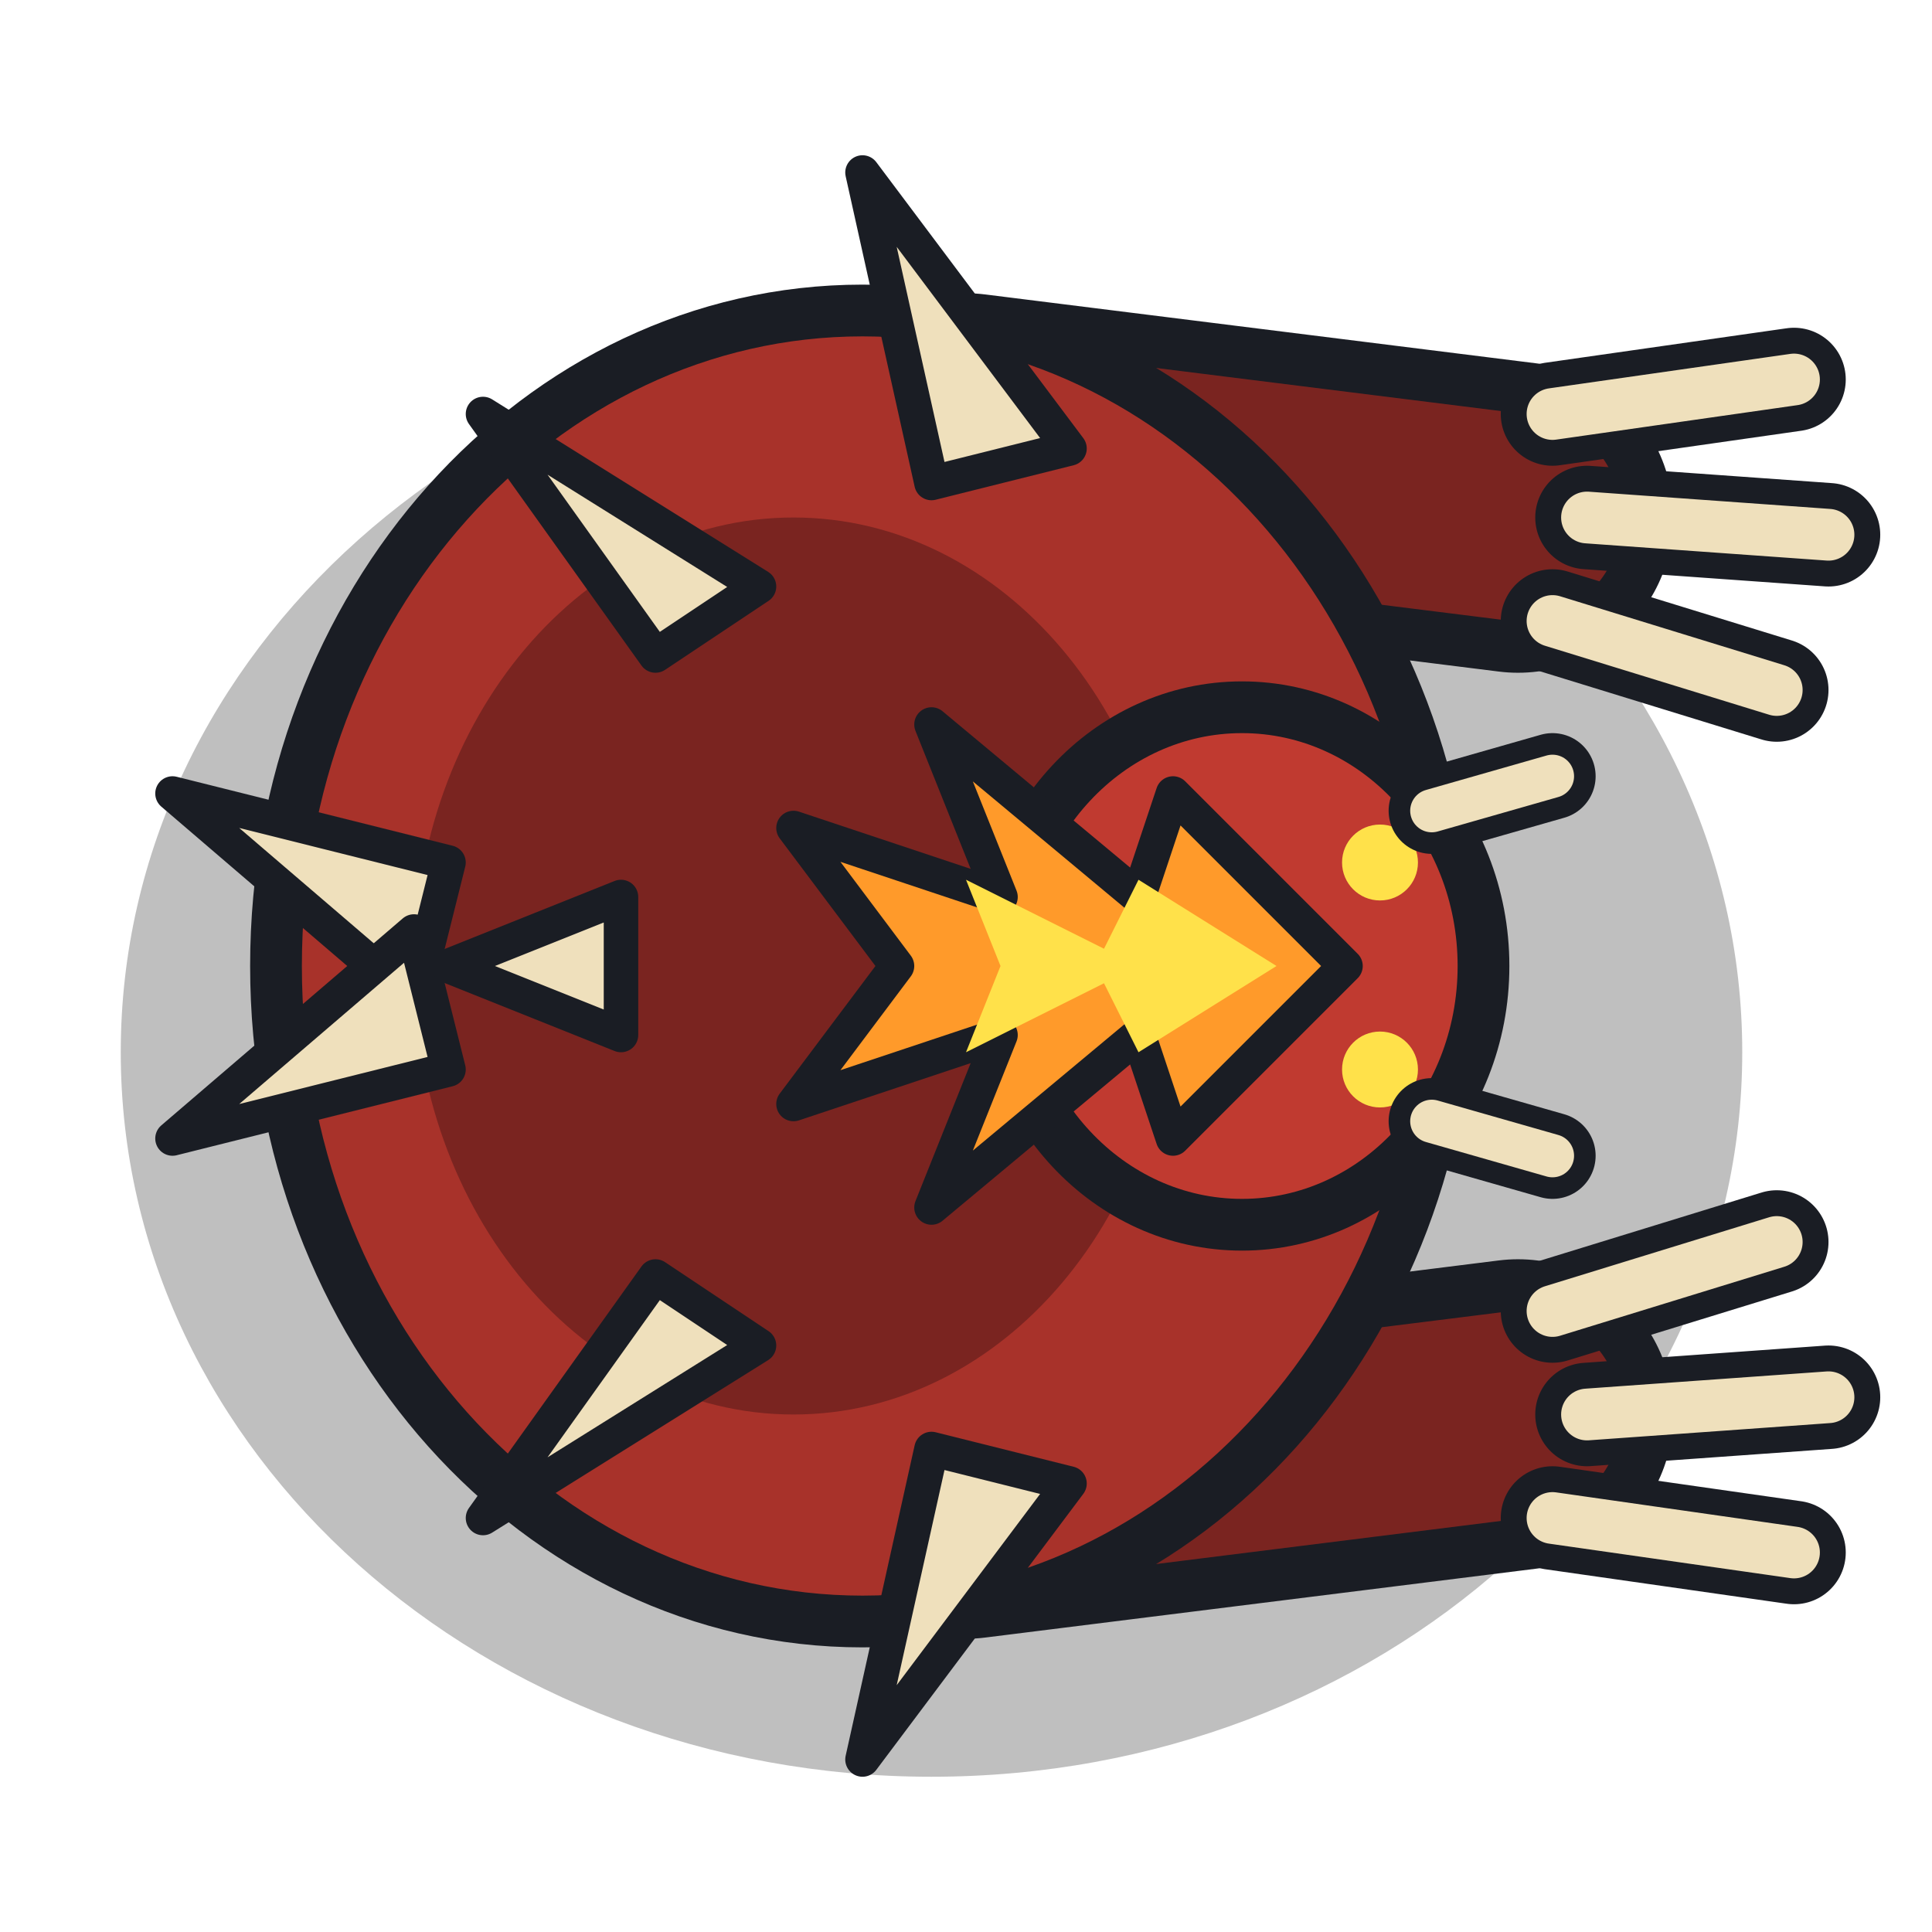
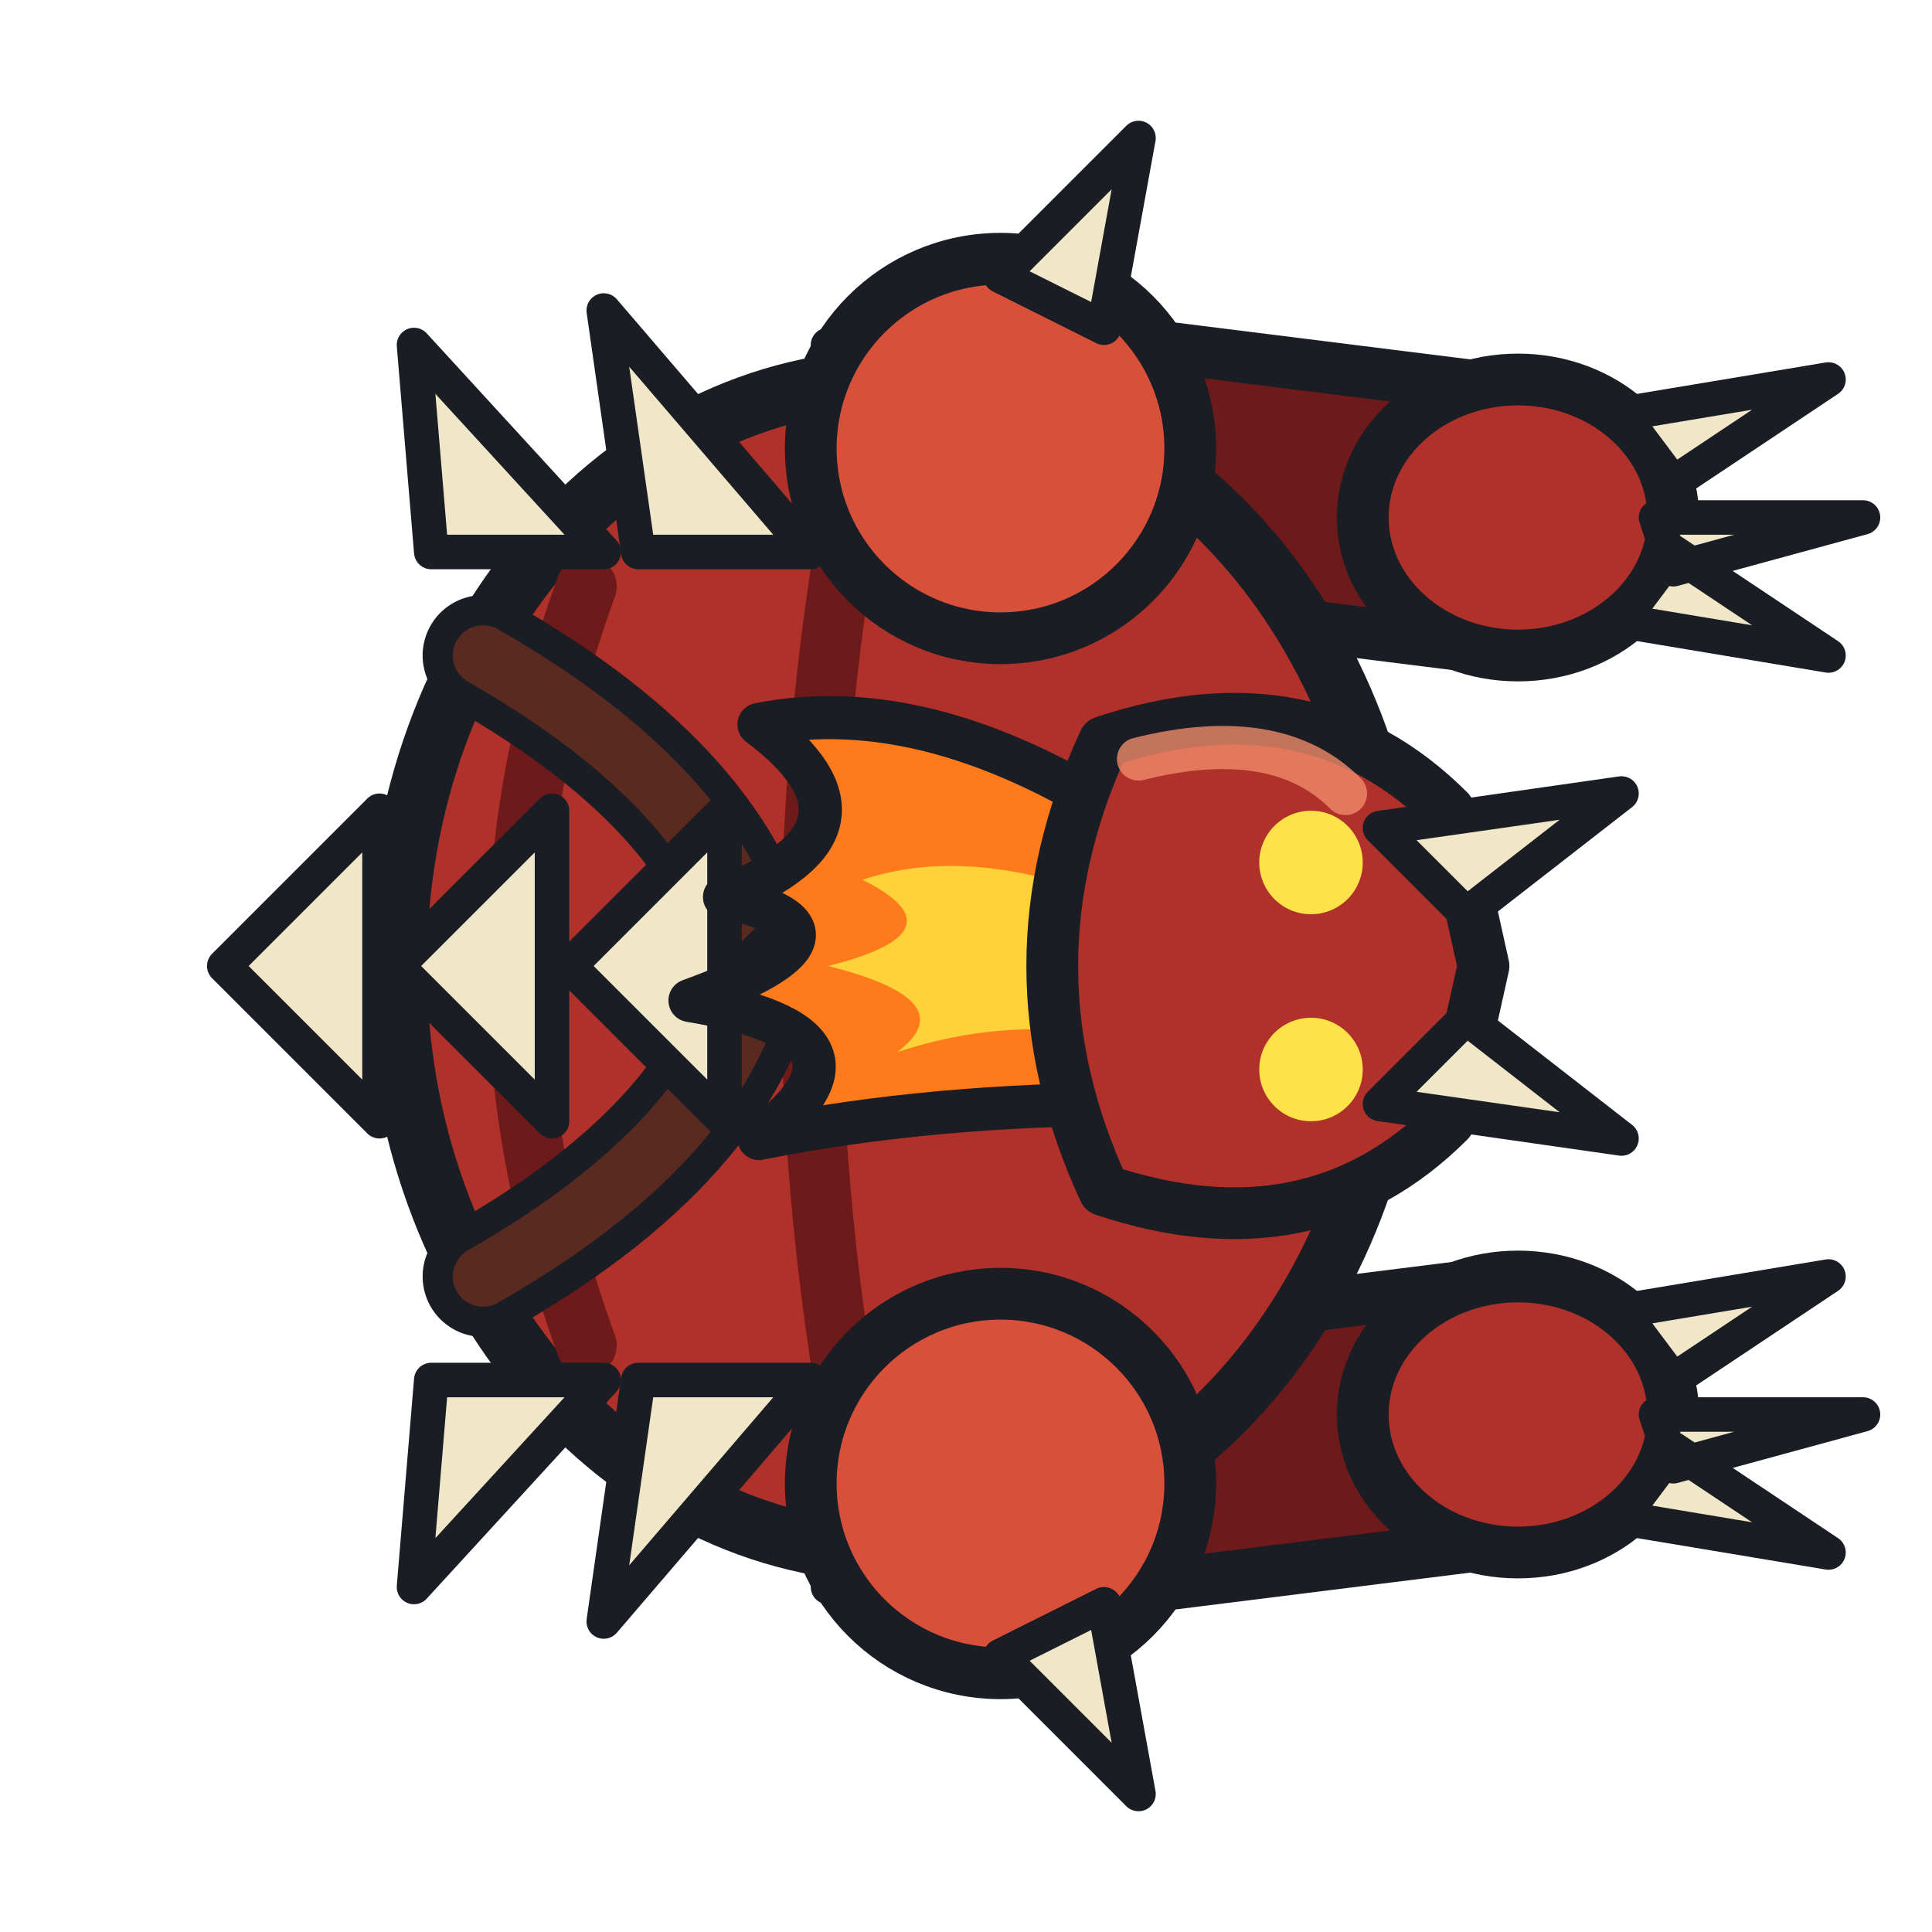
<svg xmlns="http://www.w3.org/2000/svg" width="112" height="112" viewBox="0 0 112 112">
  <g transform="translate(56 56)">
-     <ellipse cx="-2" cy="5" rx="47" ry="42" fill="#000000" opacity="0.25" />
-     <path d="M 0 -30 L 32 -26 M 0 30 L 32 26" stroke="#1a1d24" stroke-width="18" stroke-linecap="round" />
-     <path d="M 0 -30 L 32 -26 M 0 30 L 32 26" stroke="#7a2420" stroke-width="12" stroke-linecap="round" />
-     <path d="M 34 -32 L 48 -34 M 36 -26 L 50 -25 M 34 -20 L 47 -16" stroke="#1a1d24" stroke-width="6" stroke-linecap="round" />
-     <path d="M 34 -32 L 48 -34 M 36 -26 L 50 -25 M 34 -20 L 47 -16" stroke="#efe0bc" stroke-width="3" stroke-linecap="round" />
-     <path d="M 34 32 L 48 34 M 36 26 L 50 25 M 34 20 L 47 16" stroke="#1a1d24" stroke-width="6" stroke-linecap="round" />
-     <path d="M 34 32 L 48 34 M 36 26 L 50 25 M 34 20 L 47 16" stroke="#efe0bc" stroke-width="3" stroke-linecap="round" />
-     <ellipse cx="-6" cy="0" rx="34" ry="38" fill="#a8322a" stroke="#1a1d24" stroke-width="3" />
-     <ellipse cx="-10" cy="0" rx="22" ry="26" fill="#7a2420" />
-     <g fill="#efe0bc" stroke="#1a1d24" stroke-width="2" stroke-linejoin="round">
-       <path d="M -30 -6 L -46 -10 L -32 2 Z" />
-       <path d="M -30 6 L -46 10 L -32 -2 Z" />
-       <path d="M -18 -18 L -28 -32 L -12 -22 Z" />
-       <path d="M -18 18 L -28 32 L -12 22 Z" />
-       <path d="M -2 -28 L -6 -46 L 6 -30 Z" />
-       <path d="M -2 28 L -6 46 L 6 30 Z" />
-       <path d="M -20 -4 L -30 0 L -20 4 Z" />
-     </g>
-     <ellipse cx="16" cy="0" rx="14" ry="15" fill="#c03a30" stroke="#1a1d24" stroke-width="3" />
-     <path d="M 22 0 L 12 -10 L 10 -4 L -2 -14 L 2 -4 L -10 -8 L -4 0 L -10 8 L 2 4 L -2 14 L 10 4 L 12 10 Z" fill="#ff9a2a" stroke="#1a1d24" stroke-width="2" stroke-linejoin="round" />
-     <path d="M 18 0 L 10 -5 L 8 -1 L 0 -5 L 2 0 L 0 5 L 8 1 L 10 5 Z" fill="#ffe14a" />
-     <circle cx="24" cy="-6" r="2.2" fill="#ffe14a" />
-     <circle cx="24" cy="6" r="2.2" fill="#ffe14a" />
-     <path d="M 27 -9 L 34 -11 M 27 9 L 34 11" stroke="#1a1d24" stroke-width="5" stroke-linecap="round" />
-     <path d="M 27 -9 L 34 -11 M 27 9 L 34 11" stroke="#efe0bc" stroke-width="2.5" stroke-linecap="round" />
+     <path d="M -2 -30 L 30 -26" stroke="#1a1d24" stroke-width="18" stroke-linecap="round" />
+     <path d="M -2 -30 L 30 -26" stroke="#6e1a1a" stroke-width="12" stroke-linecap="round" />
+     <ellipse cx="32" cy="-26" rx="9" ry="8" fill="#b0302a" stroke="#1a1d24" stroke-width="3" stroke-linejoin="round" stroke-linecap="round" />
+     <path d="M 38 -32 L 50 -34 L 41 -28 Z M 40 -26 L 52 -26 L 41 -23 Z M 38 -20 L 50 -18 L 41 -24 Z" fill="#f0e6c8" stroke="#1a1d24" stroke-width="2" stroke-linejoin="round" stroke-linecap="round" />
+     <path d="M -2 30 L 30 26" stroke="#1a1d24" stroke-width="18" stroke-linecap="round" />
+     <path d="M -2 30 L 30 26" stroke="#6e1a1a" stroke-width="12" stroke-linecap="round" />
+     <ellipse cx="32" cy="26" rx="9" ry="8" fill="#b0302a" stroke="#1a1d24" stroke-width="3" stroke-linejoin="round" stroke-linecap="round" />
+     <path d="M 38 20 L 50 18 L 41 24 Z M 40 26 L 52 26 L 41 29 Z M 38 32 L 50 34 L 41 28 Z" fill="#f0e6c8" stroke="#1a1d24" stroke-width="2" stroke-linejoin="round" stroke-linecap="round" />
+     <ellipse cx="-4" cy="0" rx="29" ry="34" fill="#b0302a" stroke="#1a1d24" stroke-width="3.5" stroke-linejoin="round" stroke-linecap="round" />
+     <path d="M -22 -22 Q -30 0 -22 22 M -6 -30 Q -12 0 -6 30" fill="none" stroke="#6e1a1a" stroke-width="3.5" stroke-linecap="round" />
+     <path d="M -31 -24 L -32.0 -36 L -21 -24 Z" fill="#f0e6c8" stroke="#1a1d24" stroke-width="2" stroke-linejoin="round" stroke-linecap="round" />
+     <path d="M -19 -24 L -21.0 -38 L -9 -24 Z" fill="#f0e6c8" stroke="#1a1d24" stroke-width="2" stroke-linejoin="round" stroke-linecap="round" />
+     <path d="M -7 -24 L -8.0 -36 L 3 -24 Z" fill="#f0e6c8" stroke="#1a1d24" stroke-width="2" stroke-linejoin="round" stroke-linecap="round" />
+     <path d="M -31 24 L -32.0 36 L -21 24 Z" fill="#f0e6c8" stroke="#1a1d24" stroke-width="2" stroke-linejoin="round" stroke-linecap="round" />
+     <path d="M -19 24 L -21.0 38 L -9 24 Z" fill="#f0e6c8" stroke="#1a1d24" stroke-width="2" stroke-linejoin="round" stroke-linecap="round" />
+     <path d="M -7 24 L -8.0 36 L 3 24 Z" fill="#f0e6c8" stroke="#1a1d24" stroke-width="2" stroke-linejoin="round" stroke-linecap="round" />
+     <path d="M -28 -18 Q -14 -10 -12 0 Q -14 10 -28 18" fill="none" stroke="#1a1d24" stroke-width="7" stroke-linecap="round" />
+     <path d="M -28 -18 Q -14 -10 -12 0 Q -14 10 -28 18" fill="none" stroke="#5a2a20" stroke-width="3.5" stroke-linecap="round" />
+     <path d="M -34 -9 L -43 0 L -34 9 Z" fill="#f0e6c8" stroke="#1a1d24" stroke-width="2" stroke-linejoin="round" stroke-linecap="round" />
+     <path d="M -24 -9 L -33 0 L -24 9 Z" fill="#f0e6c8" stroke="#1a1d24" stroke-width="2" stroke-linejoin="round" stroke-linecap="round" />
+     <path d="M -14 -9 L -23 0 L -14 9 Z" fill="#f0e6c8" stroke="#1a1d24" stroke-width="2" stroke-linejoin="round" stroke-linecap="round" />
+     <path d="M -4 -9 L -13 0 L -4 9 Z" fill="#f0e6c8" stroke="#1a1d24" stroke-width="2" stroke-linejoin="round" stroke-linecap="round" />
+     <circle cx="2" cy="-30" r="11" fill="#d8503a" stroke="#1a1d24" stroke-width="3" stroke-linejoin="round" stroke-linecap="round" />
+     <circle cx="2" cy="30" r="11" fill="#d8503a" stroke="#1a1d24" stroke-width="3" stroke-linejoin="round" stroke-linecap="round" />
+     <path d="M 2 -40 L 10 -48 L 8 -37 Z M 2 40 L 10 48 L 8 37 Z" fill="#f0e6c8" stroke="#1a1d24" stroke-width="2" stroke-linejoin="round" stroke-linecap="round" />
+     <path d="M 10 -8 Q -2 -16 -12 -14 Q -4 -8 -14 -4 Q -5 -2 -16 2 Q -4 4 -12 10 Q -2 8 10 8 Z" fill="#ff7a1a" stroke="#1a1d24" stroke-width="2.5" stroke-linejoin="round" stroke-linecap="round" />
+     <path d="M 8 -4 Q 0 -7 -6 -5 Q 0 -2 -8 0 Q 0 2 -4 5 Q 2 3 8 4 Z" fill="#ffd23a" />
+     <path d="M 8 -13 Q 20 -17 28 -9 L 30 0 L 28 9 Q 20 17 8 13 Q 2 0 8 -13 Z" fill="#b0302a" stroke="#1a1d24" stroke-width="3" stroke-linejoin="round" stroke-linecap="round" />
+     <path d="M 10 -12 Q 18 -14 22 -10" fill="none" stroke="#f08a6a" stroke-width="2.5" stroke-linecap="round" opacity="0.8" />
+     <path d="M 24 -8 L 38 -10 L 29 -3 Z M 24 8 L 38 10 L 29 3 Z" fill="#f0e6c8" stroke="#1a1d24" stroke-width="2" stroke-linejoin="round" stroke-linecap="round" />
+     <circle cx="20" cy="-6" r="3" fill="#ffe14a" />
+     <circle cx="20" cy="6" r="3" fill="#ffe14a" />
  </g>
</svg>
